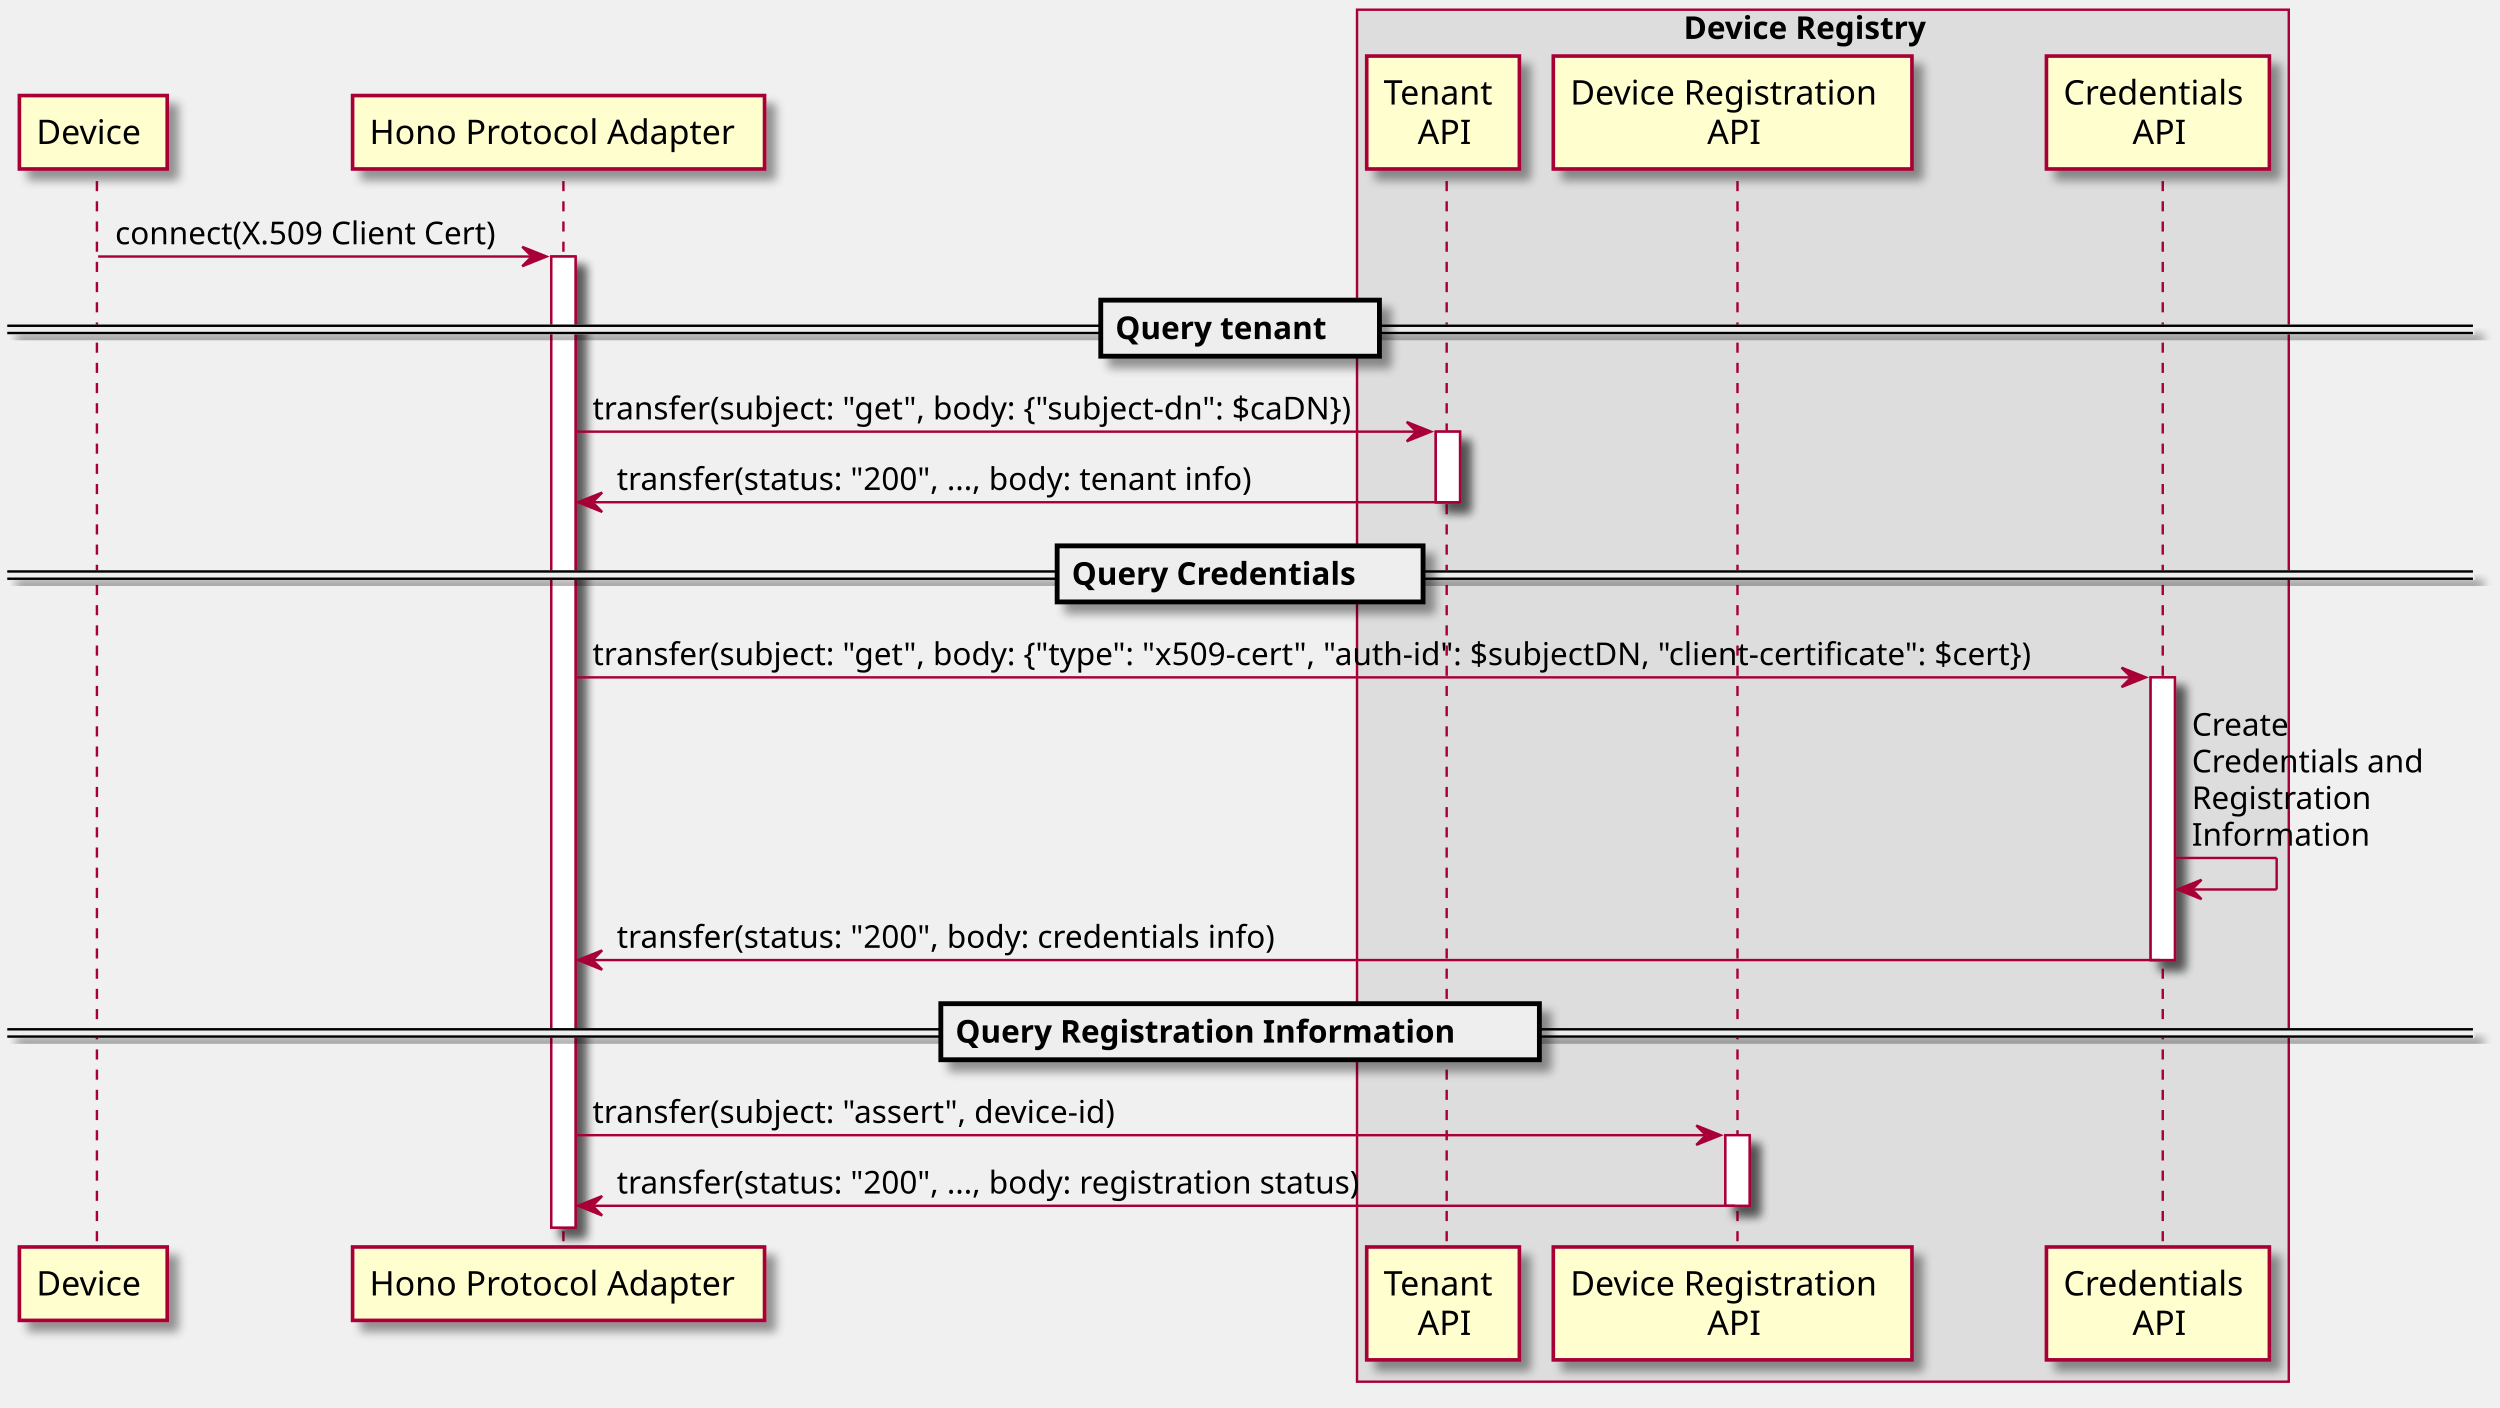
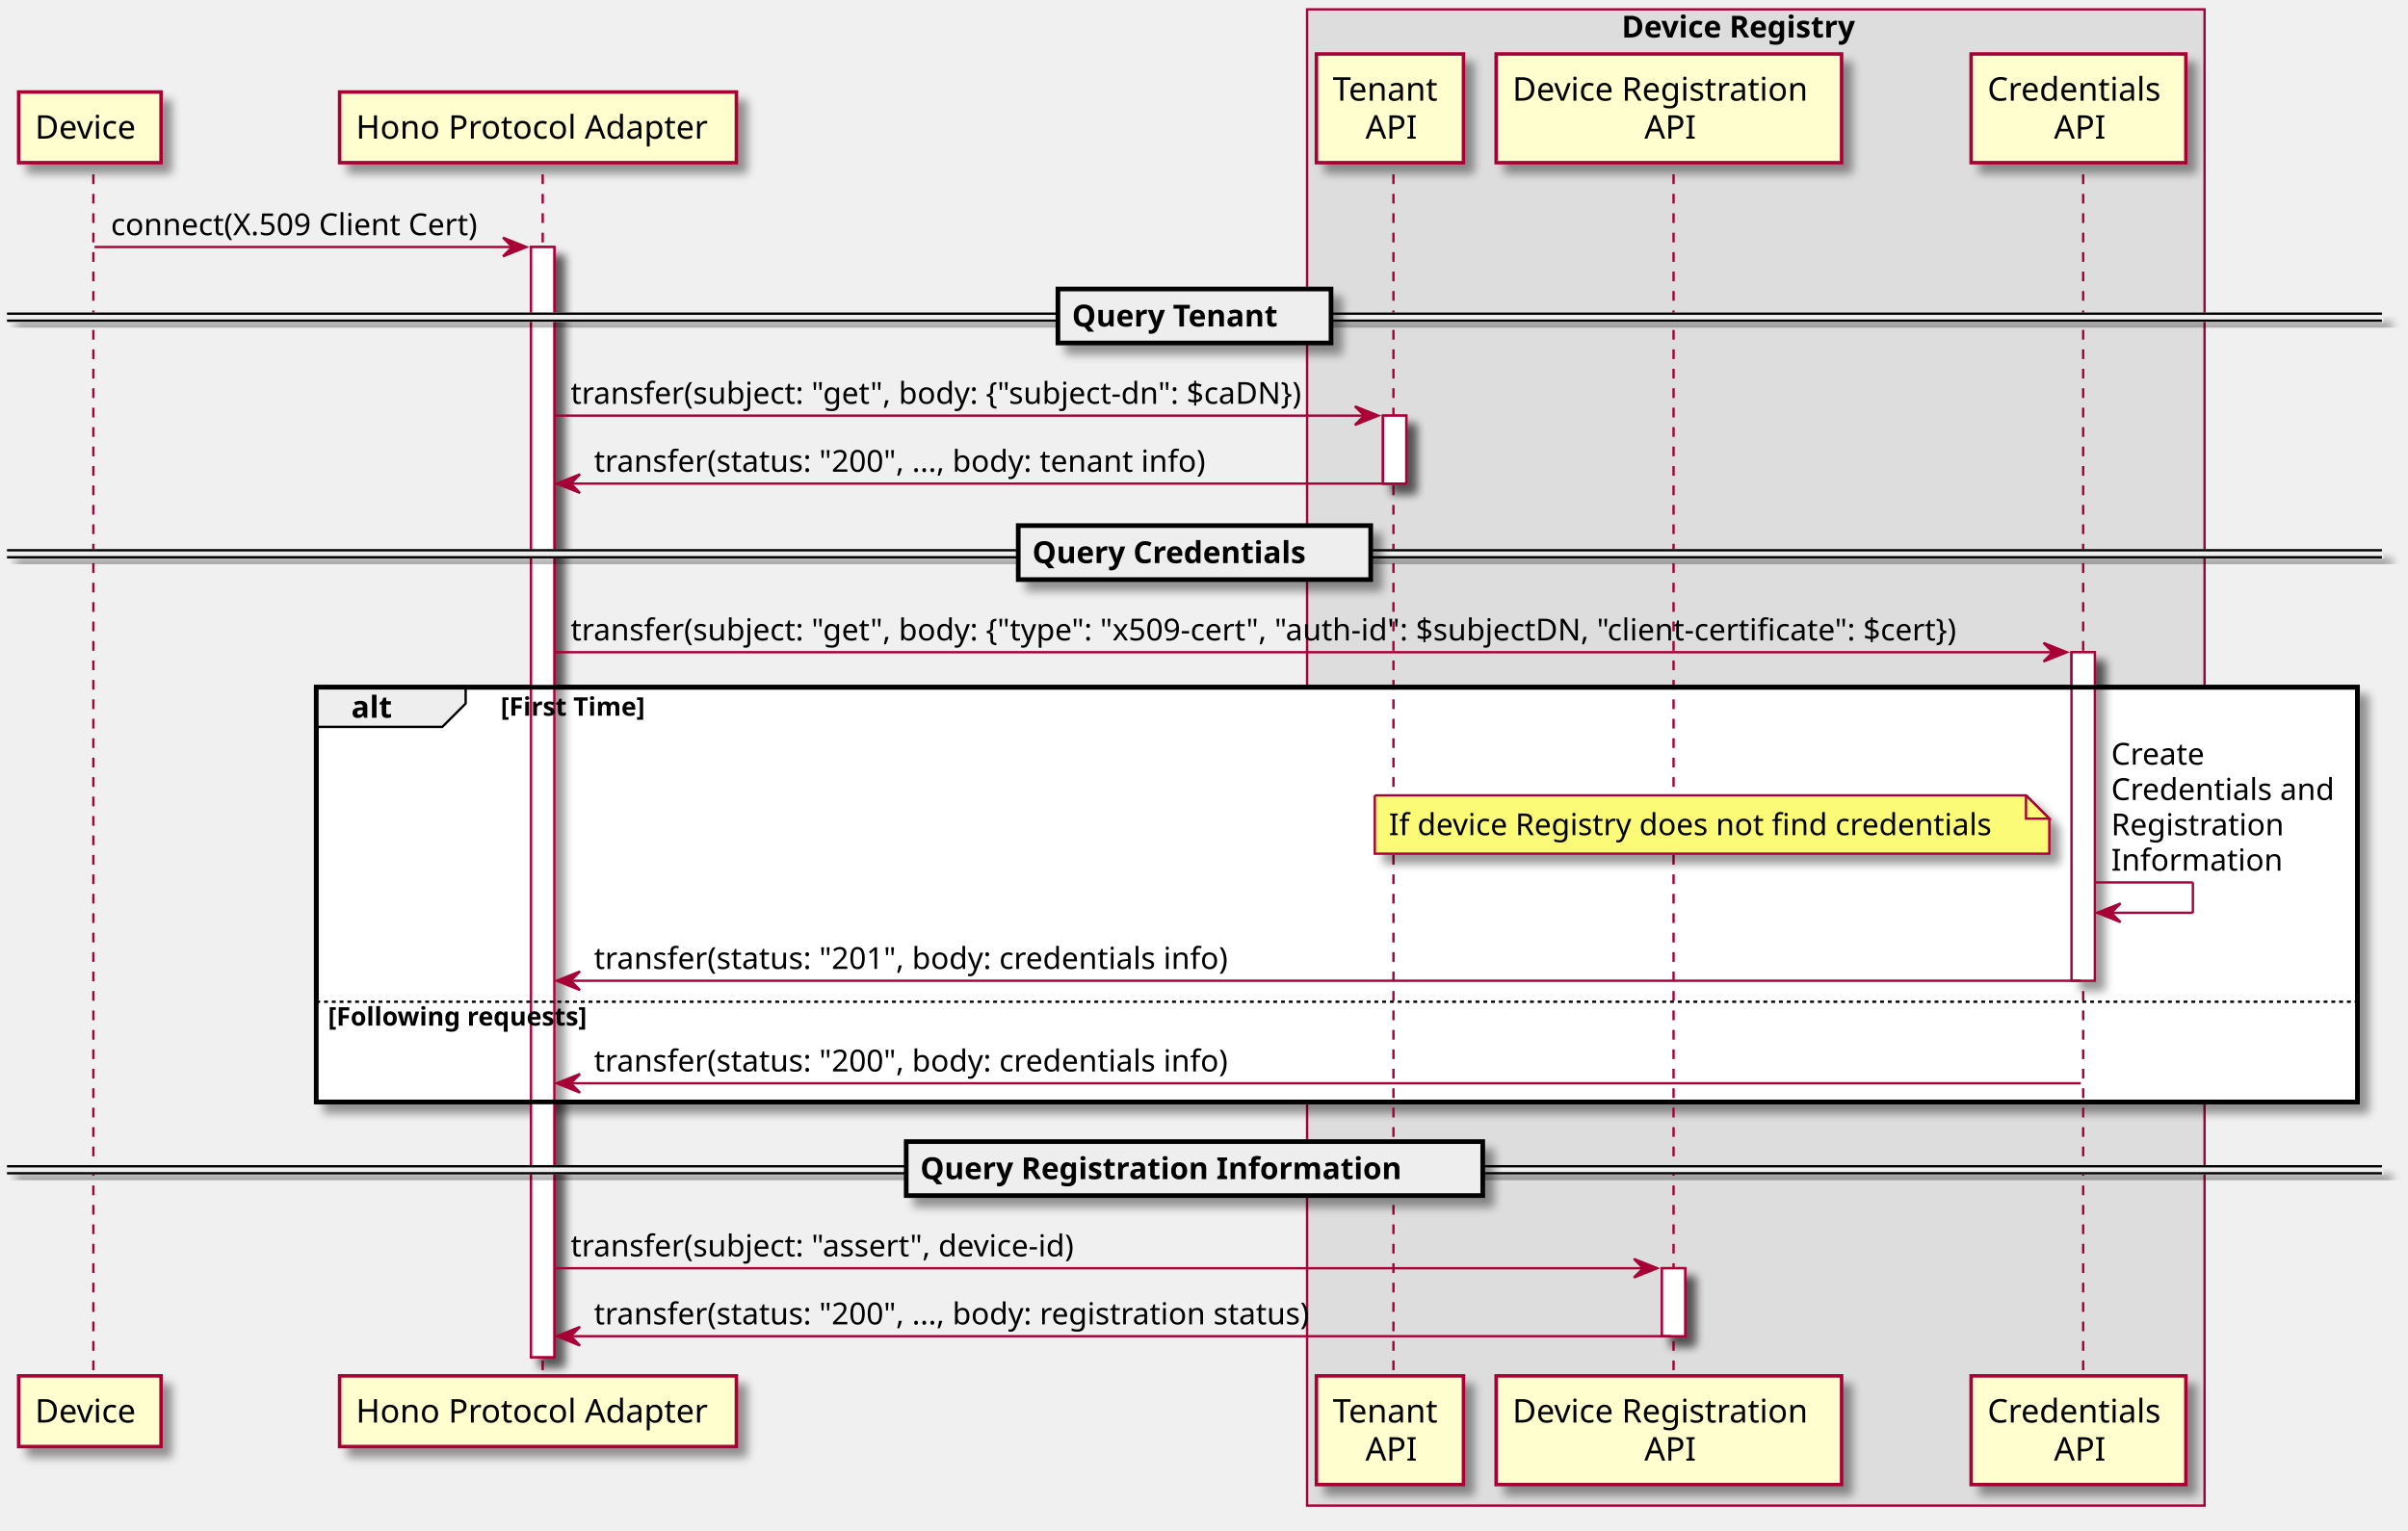
- <svg xmlns="http://www.w3.org/2000/svg" contentScriptType="application/ecmascript" contentStyleType="text/css" height="697.2px" preserveAspectRatio="none" style="width:1238px;height:697px;" version="1.1" viewBox="0 0 1238 697" width="1238.4px" zoomAndPan="magnify">
+ <svg xmlns="http://www.w3.org/2000/svg" contentScriptType="application/ecmascript" contentStyleType="text/css" height="787.2px" preserveAspectRatio="none" style="width:1238px;height:787px;" version="1.1" viewBox="0 0 1238 787" width="1238.4px" zoomAndPan="magnify">
  <defs>
-     <filter height="300%" id="f1v6hoffgk6ltq" width="300%" x="-1" y="-1">
+     <filter height="300%" id="f10qk0o7i5gq0t" width="300%" x="-1" y="-1">
      <feGaussianBlur result="blurOut" stdDeviation="2.4" />
      <feColorMatrix in="blurOut" result="blurOut2" type="matrix" values="0 0 0 0 0 0 0 0 0 0 0 0 0 0 0 0 0 0 .4 0" />
      <feOffset dx="4.8" dy="4.8" in="blurOut2" result="blurOut3" />
      <feBlend in="SourceGraphic" in2="blurOut3" mode="normal" />
    </filter>
  </defs>
  <g>
-     <rect fill="#DDDDDD" height="679.416" style="stroke: #A80036; stroke-width: 1.2;" width="461.4" x="672" y="4.8" />
+     <rect fill="#DDDDDD" height="769.5" style="stroke: #A80036; stroke-width: 1.2;" width="461.4" x="672" y="4.8" />
    <text fill="#000000" font-family="sans-serif" font-size="15.6" font-weight="bold" lengthAdjust="spacingAndGlyphs" textLength="138" x="833.7" y="19.28">Device Registry</text>
-     <rect fill="#FFFFFF" filter="url(#f1v6hoffgk6ltq)" height="480.872" style="stroke: #A80036; stroke-width: 1.2;" width="12" x="273" y="127.031" />
-     <rect fill="#FFFFFF" filter="url(#f1v6hoffgk6ltq)" height="34.959" style="stroke: #A80036; stroke-width: 1.2;" width="12" x="711" y="213.75" />
-     <rect fill="#FFFFFF" filter="url(#f1v6hoffgk6ltq)" height="34.959" style="stroke: #A80036; stroke-width: 1.2;" width="12" x="854.4" y="562.144" />
-     <rect fill="#FFFFFF" filter="url(#f1v6hoffgk6ltq)" height="139.997" style="stroke: #A80036; stroke-width: 1.2;" width="12" x="1065" y="335.428" />
-     <line style="stroke: #A80036; stroke-width: 1.2; stroke-dasharray: 5.0,5.0;" x1="48" x2="48" y1="89.672" y2="618.703" />
-     <line style="stroke: #A80036; stroke-width: 1.2; stroke-dasharray: 5.0,5.0;" x1="279" x2="279" y1="89.672" y2="618.703" />
-     <line style="stroke: #A80036; stroke-width: 1.2; stroke-dasharray: 5.0,5.0;" x1="716.4" x2="716.4" y1="89.672" y2="618.703" />
-     <line style="stroke: #A80036; stroke-width: 1.2; stroke-dasharray: 5.0,5.0;" x1="860.4" x2="860.4" y1="89.672" y2="618.703" />
-     <line style="stroke: #A80036; stroke-width: 1.2; stroke-dasharray: 5.0,5.0;" x1="1071" x2="1071" y1="89.672" y2="618.703" />
-     <rect fill="#FEFECE" filter="url(#f1v6hoffgk6ltq)" height="36.356" style="stroke: #A80036; stroke-width: 1.8;" width="73.2" x="9.6" y="47.316" />
+     <rect fill="#FFFFFF" filter="url(#f10qk0o7i5gq0t)" height="570.956" style="stroke: #A80036; stroke-width: 1.2;" width="12" x="273" y="127.031" />
+     <rect fill="#FFFFFF" filter="url(#f10qk0o7i5gq0t)" height="34.959" style="stroke: #A80036; stroke-width: 1.2;" width="12" x="711" y="213.75" />
+     <rect fill="#FFFFFF" filter="url(#f10qk0o7i5gq0t)" height="34.959" style="stroke: #A80036; stroke-width: 1.2;" width="12" x="854.4" y="652.228" />
+     <rect fill="#FFFFFF" filter="url(#f10qk0o7i5gq0t)" height="168.956" style="stroke: #A80036; stroke-width: 1.2;" width="12" x="1065" y="335.428" />
+     <rect fill="#FFFFFF" filter="url(#f10qk0o7i5gq0t)" height="213.281" style="stroke: #000000; stroke-width: 2.4;" width="1049.4" x="162.6" y="353.428" />
+     <rect fill="#FFFFFF" height="52.725" style="stroke: none; stroke-width: 1.2;" width="1049.4" x="162.6" y="513.984" />
+     <line style="stroke: #A80036; stroke-width: 1.2; stroke-dasharray: 5.0,5.0;" x1="48" x2="48" y1="89.672" y2="708.788" />
+     <line style="stroke: #A80036; stroke-width: 1.2; stroke-dasharray: 5.0,5.0;" x1="279" x2="279" y1="89.672" y2="708.788" />
+     <line style="stroke: #A80036; stroke-width: 1.2; stroke-dasharray: 5.0,5.0;" x1="716.4" x2="716.4" y1="89.672" y2="708.788" />
+     <line style="stroke: #A80036; stroke-width: 1.2; stroke-dasharray: 5.0,5.0;" x1="860.4" x2="860.4" y1="89.672" y2="708.788" />
+     <line style="stroke: #A80036; stroke-width: 1.2; stroke-dasharray: 5.0,5.0;" x1="1071" x2="1071" y1="89.672" y2="708.788" />
+     <rect fill="#FEFECE" filter="url(#f10qk0o7i5gq0t)" height="36.356" style="stroke: #A80036; stroke-width: 1.8;" width="73.2" x="9.6" y="47.316" />
    <text fill="#000000" font-family="sans-serif" font-size="16.8" lengthAdjust="spacingAndGlyphs" textLength="56.4" x="18" y="71.31">Device</text>
-     <rect fill="#FEFECE" filter="url(#f1v6hoffgk6ltq)" height="36.356" style="stroke: #A80036; stroke-width: 1.8;" width="73.2" x="9.6" y="617.503" />
-     <text fill="#000000" font-family="sans-serif" font-size="16.8" lengthAdjust="spacingAndGlyphs" textLength="56.4" x="18" y="641.497">Device</text>
-     <rect fill="#FEFECE" filter="url(#f1v6hoffgk6ltq)" height="36.356" style="stroke: #A80036; stroke-width: 1.8;" width="204" x="174.6" y="47.316" />
+     <rect fill="#FEFECE" filter="url(#f10qk0o7i5gq0t)" height="36.356" style="stroke: #A80036; stroke-width: 1.8;" width="73.2" x="9.6" y="707.587" />
+     <text fill="#000000" font-family="sans-serif" font-size="16.8" lengthAdjust="spacingAndGlyphs" textLength="56.4" x="18" y="731.582">Device</text>
+     <rect fill="#FEFECE" filter="url(#f10qk0o7i5gq0t)" height="36.356" style="stroke: #A80036; stroke-width: 1.8;" width="204" x="174.6" y="47.316" />
    <text fill="#000000" font-family="sans-serif" font-size="16.8" lengthAdjust="spacingAndGlyphs" textLength="187.2" x="183" y="71.31">Hono Protocol Adapter</text>
-     <rect fill="#FEFECE" filter="url(#f1v6hoffgk6ltq)" height="36.356" style="stroke: #A80036; stroke-width: 1.8;" width="204" x="174.6" y="617.503" />
-     <text fill="#000000" font-family="sans-serif" font-size="16.8" lengthAdjust="spacingAndGlyphs" textLength="187.2" x="183" y="641.497">Hono Protocol Adapter</text>
-     <rect fill="#FEFECE" filter="url(#f1v6hoffgk6ltq)" height="55.913" style="stroke: #A80036; stroke-width: 1.8;" width="75.6" x="676.8" y="27.759" />
+     <rect fill="#FEFECE" filter="url(#f10qk0o7i5gq0t)" height="36.356" style="stroke: #A80036; stroke-width: 1.8;" width="204" x="174.6" y="707.587" />
+     <text fill="#000000" font-family="sans-serif" font-size="16.8" lengthAdjust="spacingAndGlyphs" textLength="187.2" x="183" y="731.582">Hono Protocol Adapter</text>
+     <rect fill="#FEFECE" filter="url(#f10qk0o7i5gq0t)" height="55.913" style="stroke: #A80036; stroke-width: 1.8;" width="75.6" x="676.8" y="27.759" />
    <text fill="#000000" font-family="sans-serif" font-size="16.8" lengthAdjust="spacingAndGlyphs" textLength="58.8" x="685.2" y="51.754">Tenant</text>
    <text fill="#000000" font-family="sans-serif" font-size="16.8" lengthAdjust="spacingAndGlyphs" textLength="25.2" x="702" y="71.31">API</text>
-     <rect fill="#FEFECE" filter="url(#f1v6hoffgk6ltq)" height="55.913" style="stroke: #A80036; stroke-width: 1.8;" width="75.6" x="676.8" y="617.503" />
-     <text fill="#000000" font-family="sans-serif" font-size="16.8" lengthAdjust="spacingAndGlyphs" textLength="58.8" x="685.2" y="641.497">Tenant</text>
-     <text fill="#000000" font-family="sans-serif" font-size="16.8" lengthAdjust="spacingAndGlyphs" textLength="25.2" x="702" y="661.053">API</text>
-     <rect fill="#FEFECE" filter="url(#f1v6hoffgk6ltq)" height="55.913" style="stroke: #A80036; stroke-width: 1.8;" width="177.6" x="769.2" y="27.759" />
+     <rect fill="#FEFECE" filter="url(#f10qk0o7i5gq0t)" height="55.913" style="stroke: #A80036; stroke-width: 1.8;" width="75.6" x="676.8" y="707.587" />
+     <text fill="#000000" font-family="sans-serif" font-size="16.8" lengthAdjust="spacingAndGlyphs" textLength="58.8" x="685.2" y="731.582">Tenant</text>
+     <text fill="#000000" font-family="sans-serif" font-size="16.8" lengthAdjust="spacingAndGlyphs" textLength="25.2" x="702" y="751.138">API</text>
+     <rect fill="#FEFECE" filter="url(#f10qk0o7i5gq0t)" height="55.913" style="stroke: #A80036; stroke-width: 1.8;" width="177.6" x="769.2" y="27.759" />
    <text fill="#000000" font-family="sans-serif" font-size="16.8" lengthAdjust="spacingAndGlyphs" textLength="160.8" x="777.6" y="51.754">Device Registration</text>
    <text fill="#000000" font-family="sans-serif" font-size="16.8" lengthAdjust="spacingAndGlyphs" textLength="25.2" x="845.4" y="71.31">API</text>
-     <rect fill="#FEFECE" filter="url(#f1v6hoffgk6ltq)" height="55.913" style="stroke: #A80036; stroke-width: 1.8;" width="177.6" x="769.2" y="617.503" />
-     <text fill="#000000" font-family="sans-serif" font-size="16.8" lengthAdjust="spacingAndGlyphs" textLength="160.8" x="777.6" y="641.497">Device Registration</text>
-     <text fill="#000000" font-family="sans-serif" font-size="16.8" lengthAdjust="spacingAndGlyphs" textLength="25.2" x="845.4" y="661.053">API</text>
-     <rect fill="#FEFECE" filter="url(#f1v6hoffgk6ltq)" height="55.913" style="stroke: #A80036; stroke-width: 1.8;" width="110.4" x="1013.4" y="27.759" />
+     <rect fill="#FEFECE" filter="url(#f10qk0o7i5gq0t)" height="55.913" style="stroke: #A80036; stroke-width: 1.8;" width="177.6" x="769.2" y="707.587" />
+     <text fill="#000000" font-family="sans-serif" font-size="16.8" lengthAdjust="spacingAndGlyphs" textLength="160.8" x="777.6" y="731.582">Device Registration</text>
+     <text fill="#000000" font-family="sans-serif" font-size="16.8" lengthAdjust="spacingAndGlyphs" textLength="25.2" x="845.4" y="751.138">API</text>
+     <rect fill="#FEFECE" filter="url(#f10qk0o7i5gq0t)" height="55.913" style="stroke: #A80036; stroke-width: 1.8;" width="110.4" x="1013.4" y="27.759" />
    <text fill="#000000" font-family="sans-serif" font-size="16.8" lengthAdjust="spacingAndGlyphs" textLength="93.6" x="1021.8" y="51.754">Credentials</text>
    <text fill="#000000" font-family="sans-serif" font-size="16.8" lengthAdjust="spacingAndGlyphs" textLength="25.2" x="1056" y="71.31">API</text>
-     <rect fill="#FEFECE" filter="url(#f1v6hoffgk6ltq)" height="55.913" style="stroke: #A80036; stroke-width: 1.8;" width="110.4" x="1013.4" y="617.503" />
-     <text fill="#000000" font-family="sans-serif" font-size="16.8" lengthAdjust="spacingAndGlyphs" textLength="93.6" x="1021.8" y="641.497">Credentials</text>
-     <text fill="#000000" font-family="sans-serif" font-size="16.8" lengthAdjust="spacingAndGlyphs" textLength="25.2" x="1056" y="661.053">API</text>
-     <rect fill="#FFFFFF" filter="url(#f1v6hoffgk6ltq)" height="480.872" style="stroke: #A80036; stroke-width: 1.2;" width="12" x="273" y="127.031" />
-     <rect fill="#FFFFFF" filter="url(#f1v6hoffgk6ltq)" height="34.959" style="stroke: #A80036; stroke-width: 1.2;" width="12" x="711" y="213.75" />
-     <rect fill="#FFFFFF" filter="url(#f1v6hoffgk6ltq)" height="34.959" style="stroke: #A80036; stroke-width: 1.2;" width="12" x="854.4" y="562.144" />
-     <rect fill="#FFFFFF" filter="url(#f1v6hoffgk6ltq)" height="139.997" style="stroke: #A80036; stroke-width: 1.2;" width="12" x="1065" y="335.428" />
+     <rect fill="#FEFECE" filter="url(#f10qk0o7i5gq0t)" height="55.913" style="stroke: #A80036; stroke-width: 1.8;" width="110.4" x="1013.4" y="707.587" />
+     <text fill="#000000" font-family="sans-serif" font-size="16.8" lengthAdjust="spacingAndGlyphs" textLength="93.6" x="1021.8" y="731.582">Credentials</text>
+     <text fill="#000000" font-family="sans-serif" font-size="16.8" lengthAdjust="spacingAndGlyphs" textLength="25.2" x="1056" y="751.138">API</text>
+     <rect fill="#FFFFFF" filter="url(#f10qk0o7i5gq0t)" height="570.956" style="stroke: #A80036; stroke-width: 1.2;" width="12" x="273" y="127.031" />
+     <rect fill="#FFFFFF" filter="url(#f10qk0o7i5gq0t)" height="34.959" style="stroke: #A80036; stroke-width: 1.2;" width="12" x="711" y="213.75" />
+     <rect fill="#FFFFFF" filter="url(#f10qk0o7i5gq0t)" height="34.959" style="stroke: #A80036; stroke-width: 1.2;" width="12" x="854.4" y="652.228" />
+     <rect fill="#FFFFFF" filter="url(#f10qk0o7i5gq0t)" height="168.956" style="stroke: #A80036; stroke-width: 1.2;" width="12" x="1065" y="335.428" />
    <polygon fill="#A80036" points="258.6,122.231,270.6,127.031,258.6,131.831,263.4,127.031" style="stroke: #A80036; stroke-width: 1.2;" />
    <line style="stroke: #A80036; stroke-width: 1.2;" x1="48.6" x2="265.8" y1="127.031" y2="127.031" />
    <text fill="#000000" font-family="sans-serif" font-size="15.6" lengthAdjust="spacingAndGlyphs" textLength="201.6" x="57" y="120.952">connect(X.509 Client Cert)</text>
-     <rect fill="#EEEEEE" filter="url(#f1v6hoffgk6ltq)" height="3.6" style="stroke: #EEEEEE; stroke-width: 1.2;" width="1221" x="3.6" y="161.311" />
+     <rect fill="#EEEEEE" filter="url(#f10qk0o7i5gq0t)" height="3.6" style="stroke: #EEEEEE; stroke-width: 1.2;" width="1221" x="3.6" y="161.311" />
    <line style="stroke: #000000; stroke-width: 1.2;" x1="3.6" x2="1224.6" y1="161.311" y2="161.311" />
    <line style="stroke: #000000; stroke-width: 1.2;" x1="3.6" x2="1224.6" y1="164.911" y2="164.911" />
-     <rect fill="#EEEEEE" filter="url(#f1v6hoffgk6ltq)" height="27.759" style="stroke: #000000; stroke-width: 2.4;" width="138" x="545.1" y="148.631" />
-     <text fill="#000000" font-family="sans-serif" font-size="15.6" font-weight="bold" lengthAdjust="spacingAndGlyphs" textLength="115.2" x="552.3" y="167.911">Query tenant</text>
+     <rect fill="#EEEEEE" filter="url(#f10qk0o7i5gq0t)" height="27.759" style="stroke: #000000; stroke-width: 2.4;" width="140.4" x="543.9" y="148.631" />
+     <text fill="#000000" font-family="sans-serif" font-size="15.6" font-weight="bold" lengthAdjust="spacingAndGlyphs" textLength="117.6" x="551.1" y="167.911">Query Tenant</text>
    <polygon fill="#A80036" points="696.6,208.95,708.6,213.75,696.6,218.55,701.4,213.75" style="stroke: #A80036; stroke-width: 1.2;" />
    <line style="stroke: #A80036; stroke-width: 1.2;" x1="285" x2="703.8" y1="213.75" y2="213.75" />
    <text fill="#000000" font-family="sans-serif" font-size="15.6" lengthAdjust="spacingAndGlyphs" textLength="403.2" x="293.4" y="207.671">transfer(subject: "get", body: {"subject-dn": $caDN})</text>
    <polygon fill="#A80036" points="298.2,243.909,286.2,248.709,298.2,253.509,293.4,248.709" style="stroke: #A80036; stroke-width: 1.2;" />
    <line style="stroke: #A80036; stroke-width: 1.2;" x1="291" x2="715.8" y1="248.709" y2="248.709" />
    <text fill="#000000" font-family="sans-serif" font-size="15.6" lengthAdjust="spacingAndGlyphs" textLength="333.6" x="305.4" y="242.63">transfer(status: "200", ..., body: tenant info)</text>
-     <rect fill="#EEEEEE" filter="url(#f1v6hoffgk6ltq)" height="3.6" style="stroke: #EEEEEE; stroke-width: 1.2;" width="1221" x="3.6" y="282.989" />
+     <rect fill="#EEEEEE" filter="url(#f10qk0o7i5gq0t)" height="3.6" style="stroke: #EEEEEE; stroke-width: 1.2;" width="1221" x="3.6" y="282.989" />
    <line style="stroke: #000000; stroke-width: 1.2;" x1="3.6" x2="1224.6" y1="282.989" y2="282.989" />
    <line style="stroke: #000000; stroke-width: 1.2;" x1="3.6" x2="1224.6" y1="286.589" y2="286.589" />
-     <rect fill="#EEEEEE" filter="url(#f1v6hoffgk6ltq)" height="27.759" style="stroke: #000000; stroke-width: 2.4;" width="181.2" x="523.5" y="270.309" />
+     <rect fill="#EEEEEE" filter="url(#f10qk0o7i5gq0t)" height="27.759" style="stroke: #000000; stroke-width: 2.4;" width="181.2" x="523.5" y="270.309" />
    <text fill="#000000" font-family="sans-serif" font-size="15.6" font-weight="bold" lengthAdjust="spacingAndGlyphs" textLength="158.4" x="530.7" y="289.59">Query Credentials</text>
    <polygon fill="#A80036" points="1050.6,330.628,1062.6,335.428,1050.6,340.228,1055.4,335.428" style="stroke: #A80036; stroke-width: 1.2;" />
    <line style="stroke: #A80036; stroke-width: 1.2;" x1="285" x2="1057.8" y1="335.428" y2="335.428" />
    <text fill="#000000" font-family="sans-serif" font-size="15.6" lengthAdjust="spacingAndGlyphs" textLength="757.2" x="293.4" y="329.349">transfer(subject: "get", body: {"type": "x509-cert", "auth-id": $subjectDN, "client-certificate": $cert})</text>
-     <line style="stroke: #A80036; stroke-width: 1.2;" x1="1077" x2="1127.4" y1="424.866" y2="424.866" />
-     <line style="stroke: #A80036; stroke-width: 1.2;" x1="1127.4" x2="1127.4" y1="424.866" y2="440.466" />
-     <line style="stroke: #A80036; stroke-width: 1.2;" x1="1078.2" x2="1127.4" y1="440.466" y2="440.466" />
-     <polygon fill="#A80036" points="1090.2,435.666,1078.2,440.466,1090.2,445.266,1085.4,440.466" style="stroke: #A80036; stroke-width: 1.2;" />
-     <text fill="#000000" font-family="sans-serif" font-size="15.6" lengthAdjust="spacingAndGlyphs" textLength="51.6" x="1085.4" y="364.308">Create</text>
-     <text fill="#000000" font-family="sans-serif" font-size="15.6" lengthAdjust="spacingAndGlyphs" textLength="120" x="1085.4" y="382.468">Credentials and</text>
-     <text fill="#000000" font-family="sans-serif" font-size="15.6" lengthAdjust="spacingAndGlyphs" textLength="91.2" x="1085.4" y="400.627">Registration</text>
-     <text fill="#000000" font-family="sans-serif" font-size="15.6" lengthAdjust="spacingAndGlyphs" textLength="87.6" x="1085.4" y="418.786">Information</text>
-     <polygon fill="#A80036" points="298.2,470.625,286.2,475.425,298.2,480.225,293.4,475.425" style="stroke: #A80036; stroke-width: 1.2;" />
-     <line style="stroke: #A80036; stroke-width: 1.2;" x1="291" x2="1069.8" y1="475.425" y2="475.425" />
-     <text fill="#000000" font-family="sans-serif" font-size="15.6" lengthAdjust="spacingAndGlyphs" textLength="343.2" x="305.4" y="469.346">transfer(status: "200", body: credentials info)</text>
-     <rect fill="#EEEEEE" filter="url(#f1v6hoffgk6ltq)" height="3.6" style="stroke: #EEEEEE; stroke-width: 1.2;" width="1221" x="3.6" y="509.705" />
-     <line style="stroke: #000000; stroke-width: 1.2;" x1="3.6" x2="1224.6" y1="509.705" y2="509.705" />
-     <line style="stroke: #000000; stroke-width: 1.2;" x1="3.6" x2="1224.6" y1="513.305" y2="513.305" />
-     <rect fill="#EEEEEE" filter="url(#f1v6hoffgk6ltq)" height="27.759" style="stroke: #000000; stroke-width: 2.4;" width="296.4" x="465.9" y="497.025" />
-     <text fill="#000000" font-family="sans-serif" font-size="15.6" font-weight="bold" lengthAdjust="spacingAndGlyphs" textLength="273.6" x="473.1" y="516.305">Query Registration Information</text>
-     <polygon fill="#A80036" points="840,557.344,852,562.144,840,566.944,844.8,562.144" style="stroke: #A80036; stroke-width: 1.2;" />
-     <line style="stroke: #A80036; stroke-width: 1.2;" x1="285" x2="847.2" y1="562.144" y2="562.144" />
-     <text fill="#000000" font-family="sans-serif" font-size="15.6" lengthAdjust="spacingAndGlyphs" textLength="274.8" x="293.4" y="556.065">transfer(subject: "assert", device-id)</text>
-     <polygon fill="#A80036" points="298.2,592.303,286.2,597.103,298.2,601.903,293.4,597.103" style="stroke: #A80036; stroke-width: 1.2;" />
-     <line style="stroke: #A80036; stroke-width: 1.2;" x1="291" x2="859.2" y1="597.103" y2="597.103" />
-     <text fill="#000000" font-family="sans-serif" font-size="15.6" lengthAdjust="spacingAndGlyphs" textLength="391.2" x="305.4" y="591.024">transfer(status: "200", ..., body: registration status)</text>
+     <path d="M162.6,353.428 L239.4,353.428 L239.4,361.828 L227.4,373.828 L162.6,373.828 L162.6,353.428 " fill="#EEEEEE" style="stroke: #000000; stroke-width: 1.2;" />
+     <rect fill="none" height="213.281" style="stroke: #000000; stroke-width: 2.4;" width="1049.4" x="162.6" y="353.428" />
+     <text fill="#000000" font-family="sans-serif" font-size="15.6" font-weight="bold" lengthAdjust="spacingAndGlyphs" textLength="22.8" x="180.6" y="369.108">alt</text>
+     <text fill="#000000" font-family="sans-serif" font-size="13.2" font-weight="bold" lengthAdjust="spacingAndGlyphs" textLength="88.8" x="257.4" y="368.081">[First Time]</text>
+     <line style="stroke: #A80036; stroke-width: 1.2;" x1="1077" x2="1127.4" y1="453.825" y2="453.825" />
+     <line style="stroke: #A80036; stroke-width: 1.2;" x1="1127.4" x2="1127.4" y1="453.825" y2="469.425" />
+     <line style="stroke: #A80036; stroke-width: 1.2;" x1="1078.2" x2="1127.4" y1="469.425" y2="469.425" />
+     <polygon fill="#A80036" points="1090.2,464.625,1078.2,469.425,1090.2,474.225,1085.4,469.425" style="stroke: #A80036; stroke-width: 1.2;" />
+     <text fill="#000000" font-family="sans-serif" font-size="15.6" lengthAdjust="spacingAndGlyphs" textLength="51.6" x="1085.4" y="393.268">Create</text>
+     <text fill="#000000" font-family="sans-serif" font-size="15.6" lengthAdjust="spacingAndGlyphs" textLength="120" x="1085.4" y="411.427">Credentials and</text>
+     <text fill="#000000" font-family="sans-serif" font-size="15.6" lengthAdjust="spacingAndGlyphs" textLength="91.2" x="1085.4" y="429.587">Registration</text>
+     <text fill="#000000" font-family="sans-serif" font-size="15.6" lengthAdjust="spacingAndGlyphs" textLength="87.6" x="1085.4" y="447.746">Information</text>
+     <path d="M706.8,409.027 L706.8,439.027 L1053.6,439.027 L1053.6,421.027 L1041.6,409.027 L706.8,409.027 " fill="#FBFB77" filter="url(#f10qk0o7i5gq0t)" style="stroke: #A80036; stroke-width: 1.2;" />
+     <path d="M1041.6,409.027 L1041.6,421.027 L1053.6,421.027 L1041.6,409.027 " fill="#FBFB77" style="stroke: #A80036; stroke-width: 1.2;" />
+     <text fill="#000000" font-family="sans-serif" font-size="15.6" lengthAdjust="spacingAndGlyphs" textLength="321.6" x="714" y="429.507">If device Registry does not find credentials</text>
+     <polygon fill="#A80036" points="298.2,499.584,286.2,504.384,298.2,509.184,293.4,504.384" style="stroke: #A80036; stroke-width: 1.2;" />
+     <line style="stroke: #A80036; stroke-width: 1.2;" x1="291" x2="1069.8" y1="504.384" y2="504.384" />
+     <text fill="#000000" font-family="sans-serif" font-size="15.6" lengthAdjust="spacingAndGlyphs" textLength="343.2" x="305.4" y="498.305">transfer(status: "201", body: credentials info)</text>
+     <line style="stroke: #000000; stroke-width: 1.2; stroke-dasharray: 2.0,2.0;" x1="162.6" x2="1212" y1="515.184" y2="515.184" />
+     <text fill="#000000" font-family="sans-serif" font-size="13.2" font-weight="bold" lengthAdjust="spacingAndGlyphs" textLength="159.6" x="168.6" y="527.437">[Following requests]</text>
+     <polygon fill="#A80036" points="298.2,552.309,286.2,557.109,298.2,561.909,293.4,557.109" style="stroke: #A80036; stroke-width: 1.2;" />
+     <line style="stroke: #A80036; stroke-width: 1.2;" x1="291" x2="1069.8" y1="557.109" y2="557.109" />
+     <text fill="#000000" font-family="sans-serif" font-size="15.6" lengthAdjust="spacingAndGlyphs" textLength="343.2" x="305.4" y="551.03">transfer(status: "200", body: credentials info)</text>
+     <rect fill="#EEEEEE" filter="url(#f10qk0o7i5gq0t)" height="3.6" style="stroke: #EEEEEE; stroke-width: 1.2;" width="1221" x="3.6" y="599.789" />
+     <line style="stroke: #000000; stroke-width: 1.2;" x1="3.6" x2="1224.6" y1="599.789" y2="599.789" />
+     <line style="stroke: #000000; stroke-width: 1.2;" x1="3.6" x2="1224.6" y1="603.389" y2="603.389" />
+     <rect fill="#EEEEEE" filter="url(#f10qk0o7i5gq0t)" height="27.759" style="stroke: #000000; stroke-width: 2.4;" width="296.4" x="465.9" y="587.109" />
+     <text fill="#000000" font-family="sans-serif" font-size="15.6" font-weight="bold" lengthAdjust="spacingAndGlyphs" textLength="273.6" x="473.1" y="606.39">Query Registration Information</text>
+     <polygon fill="#A80036" points="840,647.428,852,652.228,840,657.028,844.8,652.228" style="stroke: #A80036; stroke-width: 1.2;" />
+     <line style="stroke: #A80036; stroke-width: 1.2;" x1="285" x2="847.2" y1="652.228" y2="652.228" />
+     <text fill="#000000" font-family="sans-serif" font-size="15.6" lengthAdjust="spacingAndGlyphs" textLength="274.8" x="293.4" y="646.149">transfer(subject: "assert", device-id)</text>
+     <polygon fill="#A80036" points="298.2,682.388,286.2,687.188,298.2,691.987,293.4,687.188" style="stroke: #A80036; stroke-width: 1.2;" />
+     <line style="stroke: #A80036; stroke-width: 1.2;" x1="291" x2="859.2" y1="687.188" y2="687.188" />
+     <text fill="#000000" font-family="sans-serif" font-size="15.6" lengthAdjust="spacingAndGlyphs" textLength="391.2" x="305.4" y="681.108">transfer(status: "200", ..., body: registration status)</text>
  </g>
</svg>
